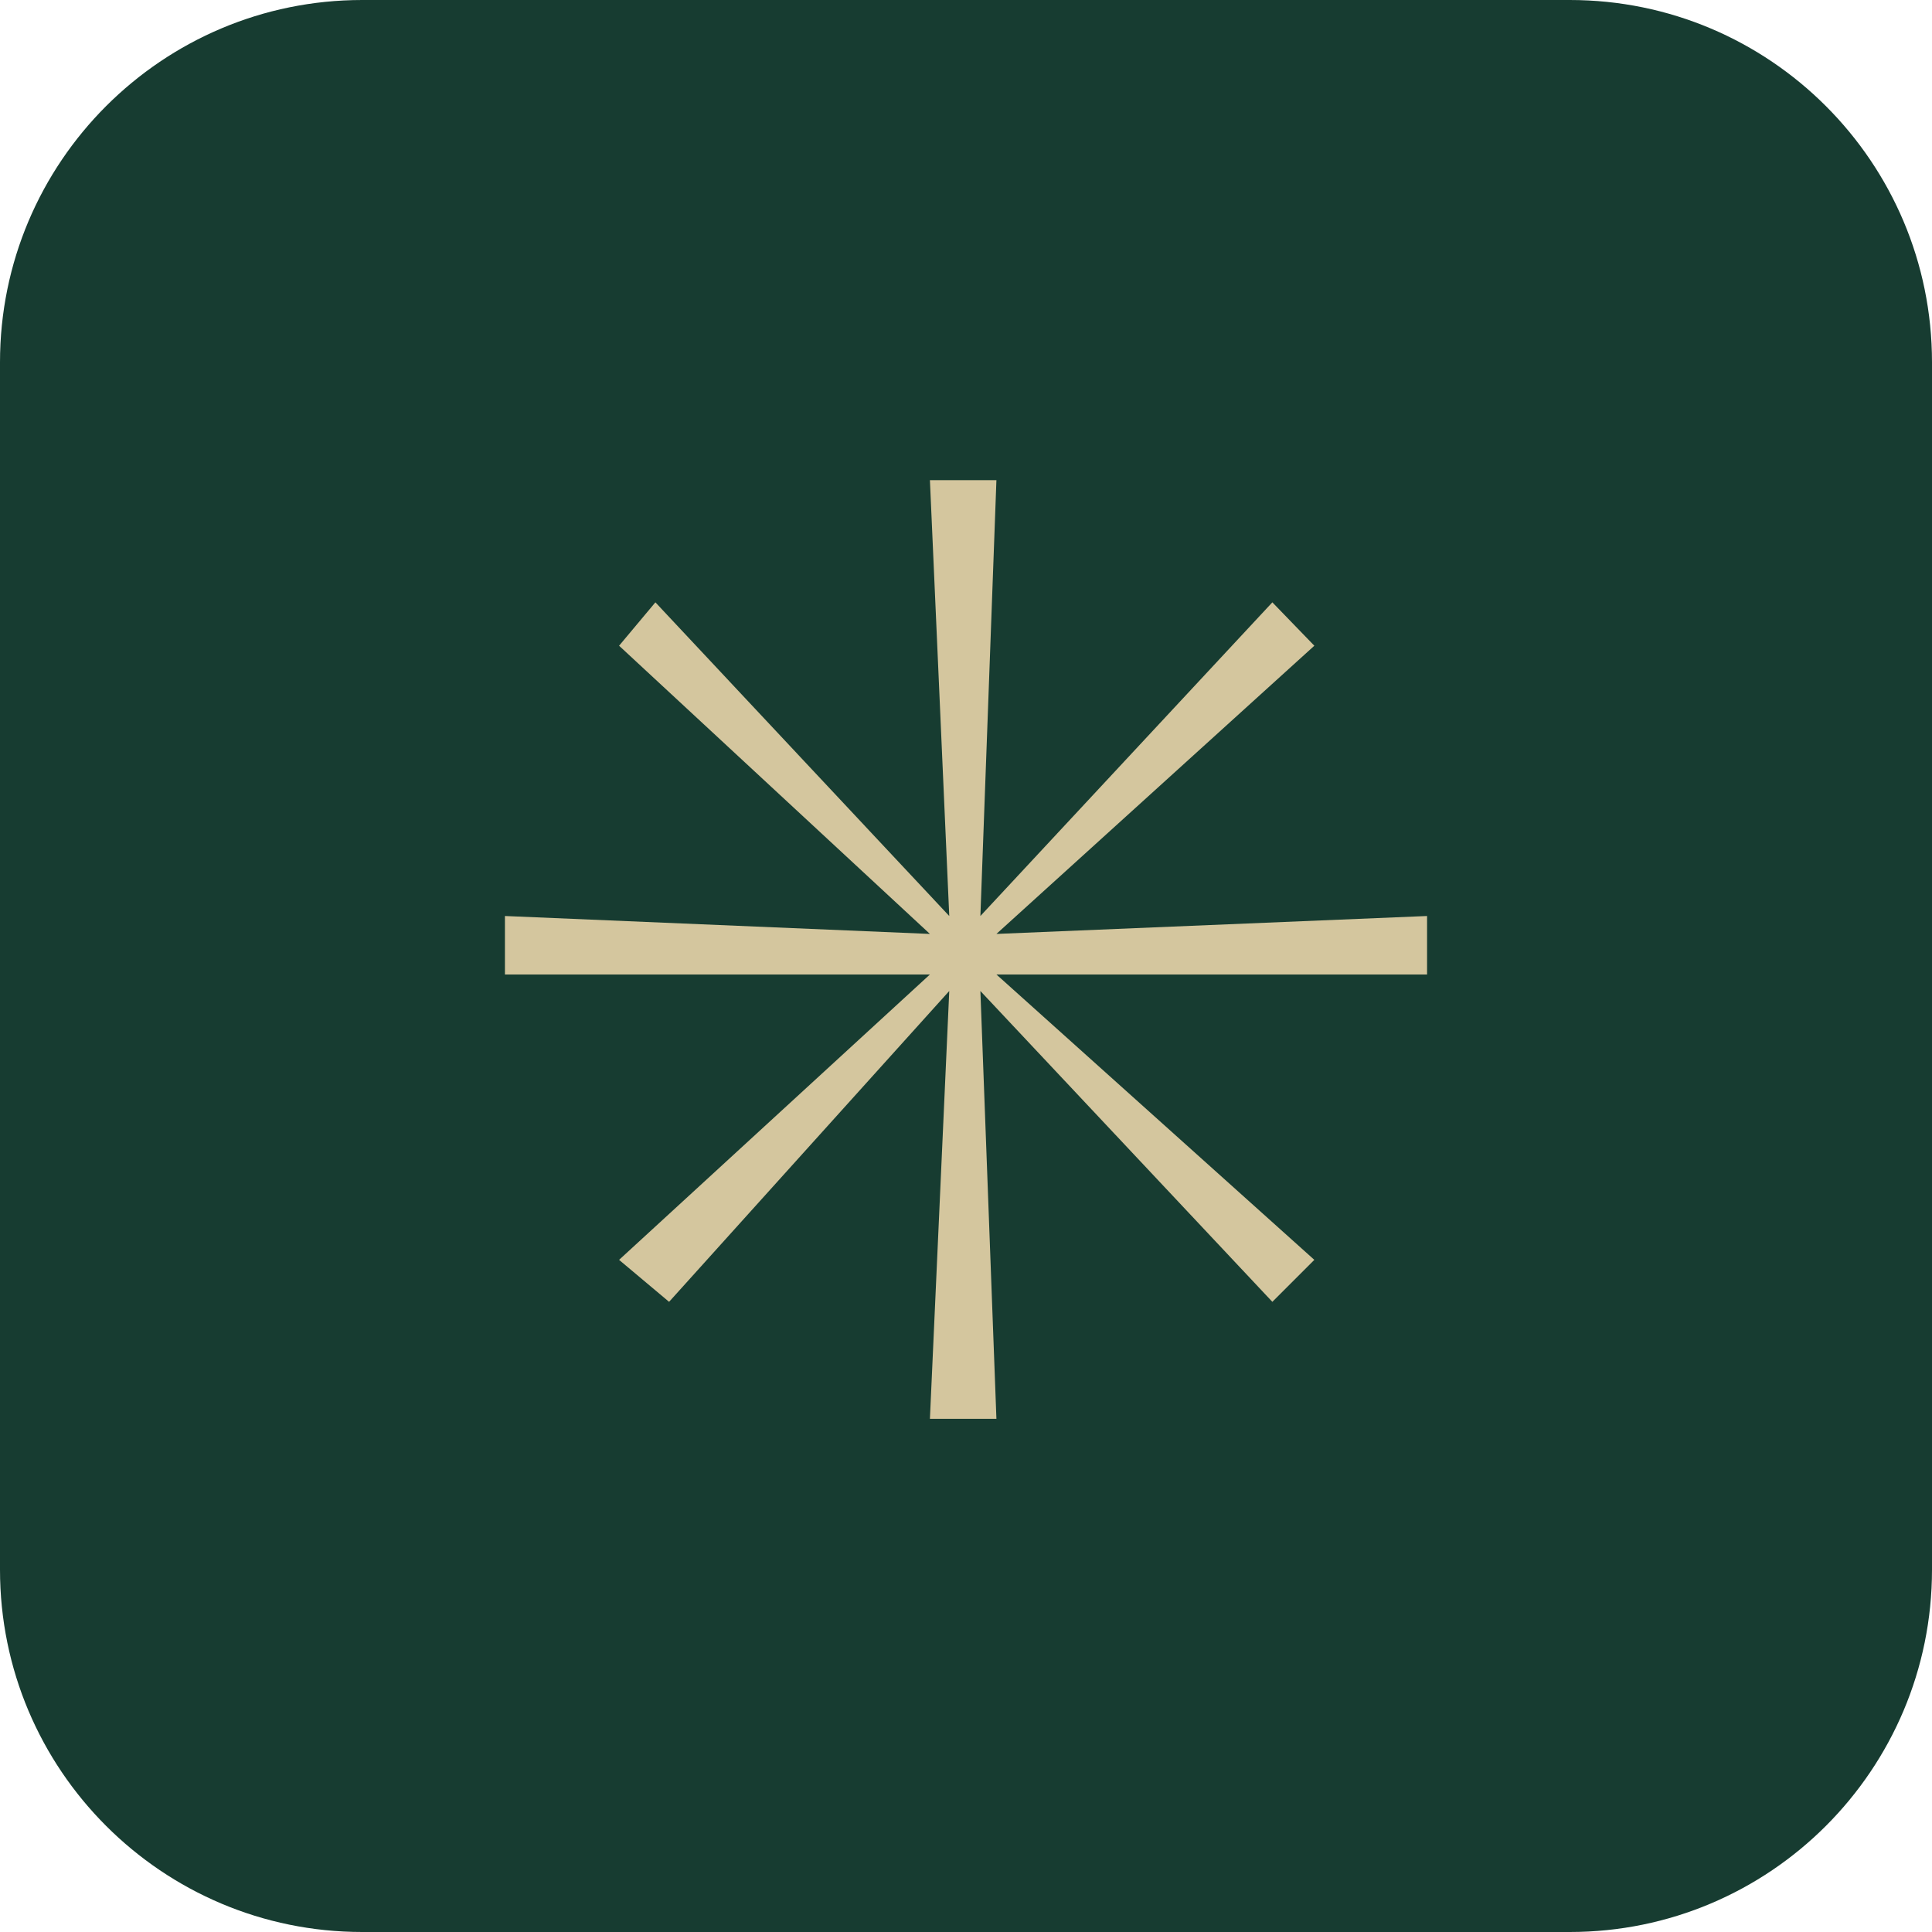
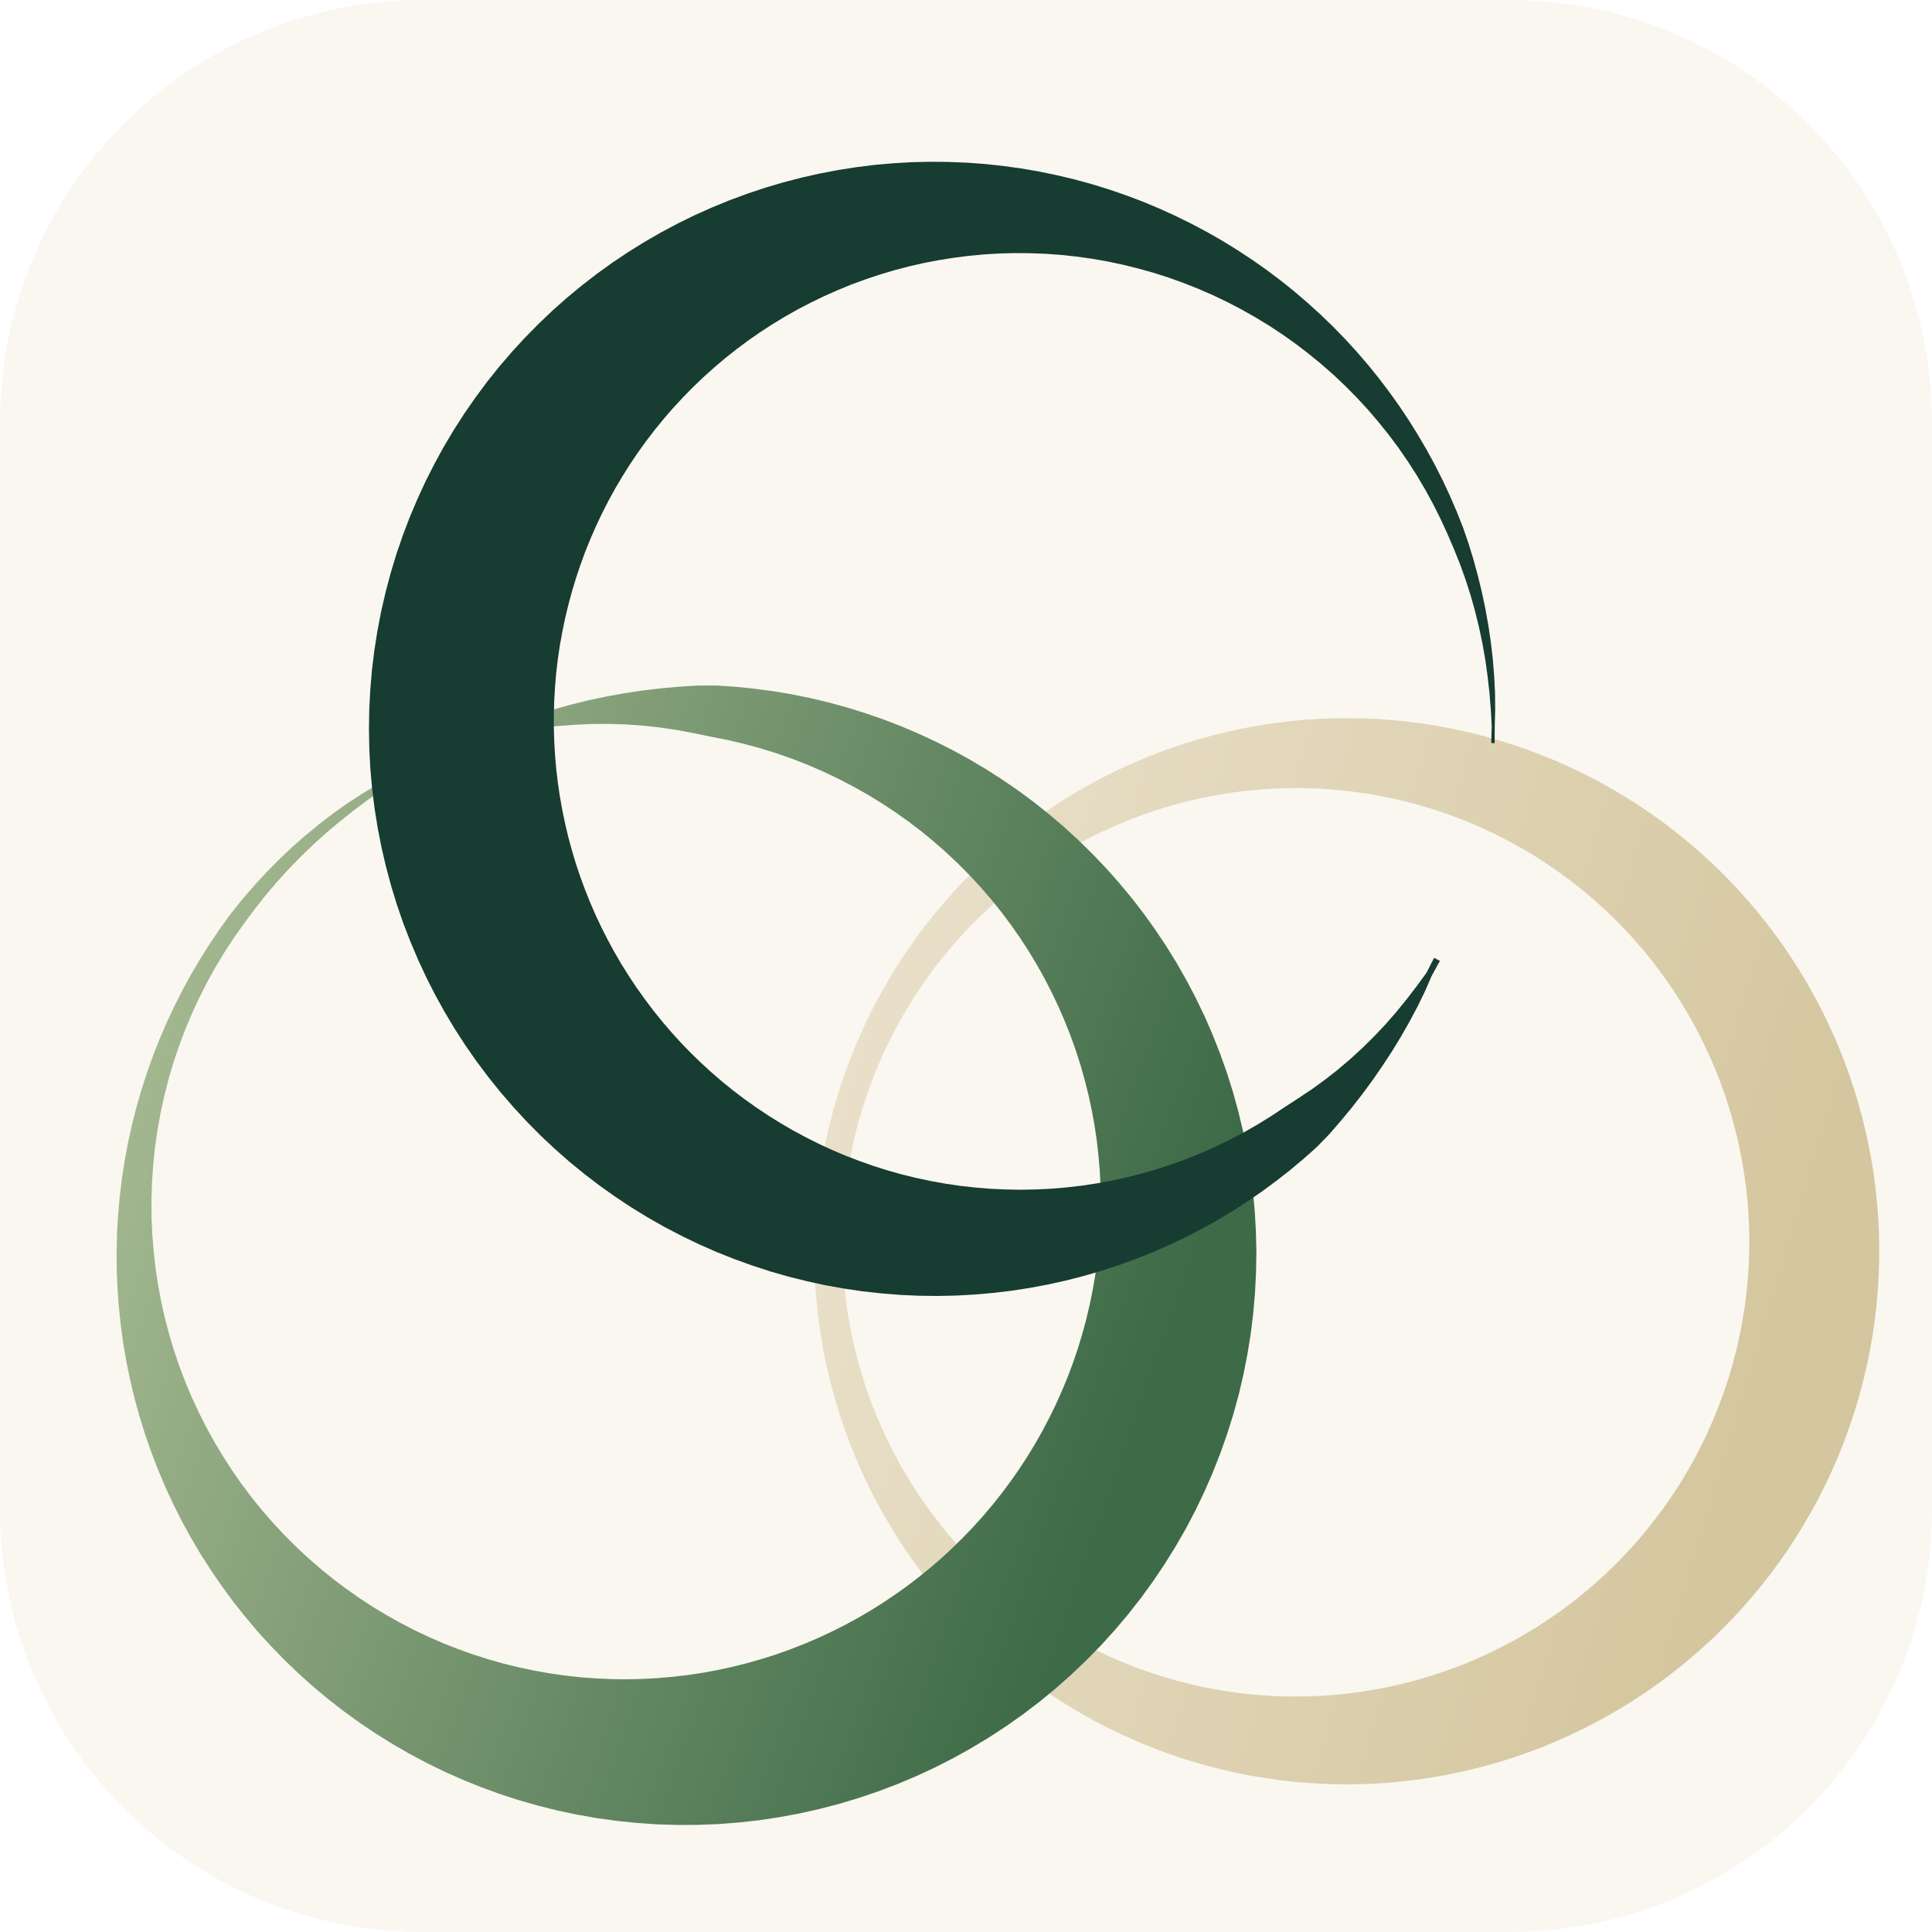
- <svg xmlns="http://www.w3.org/2000/svg" viewBox="0 0 64 64">
-   <rect width="64" height="64" rx="12" fill="#173c31" />
-   <text x="32" y="47" font-size="45" text-anchor="middle" fill="#d4c69e">✳</text>
+ <svg xmlns="http://www.w3.org/2000/svg" viewBox="0 0 64 64" width="64" height="64" role="img" aria-label="Coaching Collective">
+   <rect width="64" height="64" rx="14" fill="#f9f7f0" />
+   <g transform="translate(3.32 5.98) scale(0.1899)">
+     <defs>
+       <linearGradient id="glg" x1="0" y1="0" x2="1" y2="0.35">
+         <stop offset="0" stop-color="#b2c39a" />
+         <stop offset="1" stop-color="#3d6a47" />
+       </linearGradient>
+       <linearGradient id="grg" x1="0" y1="0" x2="1" y2="0.3">
+         <stop offset="0" stop-color="#ece3cf" />
+         <stop offset="1" stop-color="#d4c69e" />
+       </linearGradient>
+     </defs>
+     <path d="M310.33 186.00L310.32 188.55L310.23 191.10L310.08 193.64L309.86 196.18L309.56 198.71L309.20 201.24L308.77 203.75L308.27 206.25L307.70 208.74L307.06 211.20L306.36 213.65L305.59 216.08L304.75 218.49L303.85 220.88L302.89 223.23L301.86 225.56L300.76 227.86L299.61 230.13L298.39 232.36L297.12 234.56L295.78 236.73L294.39 238.85L292.94 240.94L291.43 242.98L289.87 244.98L288.25 246.94L286.59 248.85L284.87 250.71L283.11 252.53L281.30 254.30L279.44 256.01L277.53 257.67L275.59 259.28L273.60 260.83L271.57 262.33L269.51 263.77L267.40 265.16L265.27 266.48L263.10 267.75L260.89 268.95L258.66 270.10L256.40 271.18L254.12 272.20L251.81 273.16L249.47 274.06L247.12 274.89L244.75 275.65L242.36 276.36L239.95 276.99L237.53 277.56L235.10 278.07L232.66 278.51L230.22 278.89L227.76 279.19L225.30 279.44L222.84 279.62L220.38 279.73L217.91 279.77L215.46 279.76L213.00 279.67L210.55 279.52L208.11 279.31L205.68 279.03L203.26 278.69L200.85 278.29L198.46 277.82L196.08 277.29L193.72 276.70L191.38 276.05L189.06 275.34L186.76 274.57L184.49 273.74L182.24 272.86L180.02 271.91L177.83 270.91L175.66 269.86L173.53 268.75L171.43 267.59L169.36 266.37L167.33 265.11L165.33 263.79L163.37 262.42L161.45 261.01L159.56 259.55L157.72 258.04L155.92 256.49L154.16 254.89L152.45 253.25L150.77 251.57L149.15 249.85L147.57 248.09L146.04 246.29L144.55 244.46L143.11 242.59L141.73 240.69L140.39 238.76L139.10 236.79L137.87 234.79L136.68 232.77L135.55 230.72L134.47 228.64L133.45 226.53L132.48 224.41L131.56 222.26L130.70 220.09L129.89 217.90L129.14 215.70L128.45 213.47L127.81 211.23L127.23 208.98L126.70 206.72L126.23 204.44L125.82 202.16L125.47 199.86L125.17 197.56L124.94 195.26L124.75 192.95L124.63 190.63L124.56 188.32L124.56 186.00L124.61 183.69L124.71 181.37L124.88 179.06L125.10 176.76L125.38 174.46L125.71 172.17L126.10 169.89L126.55 167.63L127.06 165.37L127.62 163.12L128.24 160.89L128.91 158.68L129.64 156.48L130.42 154.30L131.25 152.14L132.14 150.00L133.09 147.88L134.08 145.79L135.13 143.72L136.23 141.68L137.38 139.66L138.58 137.67L139.83 135.71L141.13 133.79L142.48 131.89L143.88 130.03L145.32 128.20L146.82 126.41L148.35 124.65L149.93 122.93L151.56 121.25L153.23 119.61L154.94 118.02L156.69 116.46L158.48 114.95L160.31 113.48L162.18 112.06L164.09 110.68L166.03 109.35L168.01 108.07L170.02 106.84L172.06 105.66L174.14 104.53L176.25 103.45L178.38 102.42L180.54 101.45L182.74 100.53L184.95 99.67L187.19 98.87L189.45 98.12L191.74 97.43L194.04 96.80L196.36 96.22L198.70 95.71L201.05 95.25L203.42 94.86L205.80 94.53L208.19 94.25L210.59 94.04L213.00 93.90L215.41 93.81L217.83 93.79L220.25 93.83L222.68 93.93L225.10 94.10L227.52 94.33L229.93 94.63L232.35 94.99L234.75 95.41L237.14 95.90L239.53 96.45L241.90 97.06L244.26 97.74L246.60 98.48L248.92 99.28L251.22 100.15L253.51 101.07L255.77 102.06L258.01 103.11L260.22 104.22L262.40 105.39L264.55 106.62L266.67 107.91L268.76 109.25L270.81 110.65L272.83 112.11L274.81 113.63L276.75 115.19L278.65 116.82L280.51 118.49L282.33 120.21L284.09 121.99L285.81 123.81L287.49 125.68L289.11 127.60L290.68 129.56L292.20 131.56L293.67 133.61L295.08 135.70L296.44 137.83L297.73 139.99L298.97 142.19L300.15 144.43L301.27 146.70L302.33 149.00L303.33 151.33L304.26 153.68L305.13 156.06L305.93 158.47L306.67 160.90L307.34 163.35L307.95 165.82L308.49 168.30L308.96 170.80L309.36 173.31L309.69 175.84L309.96 178.37L310.15 180.91L310.28 183.45L310.33 186.00L287.67 186.00L287.66 184.04L287.61 182.09L287.51 180.14L287.37 178.18L287.17 176.24L286.92 174.29L286.63 172.35L286.29 170.42L285.90 168.50L285.47 166.58L284.98 164.68L284.45 162.78L283.87 160.90L283.25 159.03L282.57 157.18L281.86 155.34L281.09 153.52L280.28 151.72L279.42 149.94L278.52 148.17L277.57 146.43L276.58 144.71L275.55 143.01L274.47 141.34L273.35 139.70L272.18 138.08L270.98 136.48L269.73 134.92L268.44 133.39L267.11 131.89L265.74 130.42L264.34 128.99L262.89 127.58L261.41 126.22L259.89 124.89L258.34 123.60L256.75 122.34L255.13 121.13L253.47 119.96L251.78 118.82L250.07 117.73L248.32 116.69L246.54 115.68L244.73 114.72L242.90 113.81L241.04 112.95L239.16 112.13L237.25 111.36L235.32 110.64L233.37 109.96L231.40 109.34L229.42 108.77L227.41 108.25L225.39 107.78L223.35 107.37L221.30 107.01L219.24 106.70L217.17 106.45L215.09 106.25L213.00 106.10L210.91 106.02L208.81 105.98L206.70 106.01L204.60 106.08L202.50 106.22L200.39 106.41L198.29 106.66L196.20 106.96L194.11 107.32L192.03 107.74L189.96 108.21L187.90 108.74L185.85 109.33L183.82 109.97L181.80 110.67L179.80 111.42L177.81 112.23L175.85 113.09L173.91 114.01L171.99 114.97L170.10 116.00L168.24 117.07L166.40 118.19L164.59 119.37L162.81 120.60L161.07 121.87L159.36 123.19L157.68 124.57L156.05 125.98L154.45 127.45L152.88 128.95L151.36 130.50L149.89 132.10L148.45 133.73L147.06 135.40L145.72 137.11L144.42 138.86L143.17 140.65L141.97 142.47L140.81 144.32L139.71 146.21L138.67 148.12L137.67 150.07L136.73 152.04L135.84 154.04L135.01 156.06L134.23 158.11L133.51 160.17L132.85 162.26L132.24 164.36L131.69 166.48L131.21 168.61L130.78 170.76L130.41 172.92L130.09 175.09L129.84 177.26L129.65 179.44L129.52 181.63L129.45 183.81L129.44 186.00L129.49 188.19L129.61 190.37L129.78 192.55L130.01 194.72L130.30 196.89L130.65 199.04L131.06 201.19L131.52 203.32L132.05 205.43L132.63 207.53L133.27 209.62L133.97 211.68L134.72 213.72L135.53 215.74L136.39 217.73L137.31 219.70L138.28 221.64L139.30 223.55L140.37 225.43L141.49 227.28L142.66 229.10L143.88 230.89L145.15 232.63L146.46 234.34L147.82 236.02L149.22 237.65L150.66 239.24L152.14 240.80L153.67 242.31L155.23 243.77L156.83 245.19L158.46 246.57L160.13 247.90L161.84 249.18L163.57 250.42L165.34 251.60L167.13 252.74L168.95 253.83L170.80 254.86L172.67 255.85L174.57 256.78L176.48 257.67L178.42 258.49L180.38 259.27L182.35 259.99L184.34 260.66L186.34 261.28L188.36 261.84L190.39 262.34L192.42 262.80L194.47 263.19L196.52 263.54L198.58 263.83L200.64 264.06L202.70 264.24L204.76 264.37L206.83 264.44L208.89 264.45L210.95 264.42L213.00 264.33L215.05 264.19L217.09 263.99L219.12 263.74L221.14 263.44L223.15 263.09L225.15 262.69L227.13 262.23L229.10 261.73L231.05 261.18L232.98 260.57L234.90 259.92L236.79 259.23L238.67 258.48L240.52 257.69L242.35 256.85L244.15 255.97L245.93 255.04L247.68 254.07L249.41 253.06L251.11 252.00L252.77 250.91L254.41 249.77L256.02 248.59L257.59 247.38L259.14 246.12L260.64 244.84L262.12 243.51L263.56 242.15L264.96 240.75L266.33 239.33L267.66 237.87L268.95 236.38L270.20 234.85L271.41 233.30L272.59 231.72L273.72 230.12L274.81 228.48L275.87 226.83L276.87 225.14L277.84 223.44L278.76 221.71L279.64 219.96L280.48 218.19L281.27 216.40L282.02 214.59L282.72 212.76L283.38 210.92L283.99 209.07L284.56 207.20L285.07 205.31L285.55 203.42L285.97 201.51L286.35 199.59L286.68 197.67L286.97 195.74L287.20 193.80L287.39 191.85L287.53 189.91L287.62 187.95L287.67 186.00Z" fill="url(#grg)" />
+     <path d="M67.18 96.39L70.16 95.47L73.06 94.29L76.03 93.23L79.04 92.28L82.09 91.43L85.17 90.67L88.29 90.01L91.44 89.44L94.62 88.96L97.82 88.58L101.05 88.29L104.30 88.10L107.56 88.09L110.81 88.31L114.06 88.64L117.31 89.07L120.54 89.61L123.77 90.26L126.97 91.02L130.16 91.89L133.33 92.87L136.46 93.95L139.57 95.14L142.64 96.44L145.67 97.84L148.66 99.35L151.61 100.96L154.50 102.68L157.35 104.50L160.13 106.41L162.86 108.43L165.52 110.55L168.11 112.75L170.63 115.06L173.07 117.45L175.44 119.93L177.72 122.50L179.92 125.15L182.03 127.88L184.05 130.70L185.97 133.58L187.80 136.54L189.52 139.56L191.14 142.65L192.65 145.80L194.05 149.01L195.34 152.28L196.52 155.59L197.58 158.95L198.52 162.35L199.34 165.78L200.04 169.25L200.62 172.75L201.07 176.27L201.40 179.81L201.60 183.37L201.68 186.93L201.62 190.50L201.44 194.07L201.13 197.63L200.69 201.19L200.12 204.73L199.43 208.25L198.61 211.75L197.66 215.22L196.58 218.66L195.38 222.05L194.06 225.40L192.62 228.71L191.06 231.96L189.38 235.16L187.58 238.29L185.67 241.36L183.65 244.36L181.53 247.28L179.30 250.12L176.97 252.88L174.54 255.56L172.01 258.14L169.39 260.63L166.69 263.03L163.90 265.32L161.03 267.51L158.09 269.59L155.07 271.57L151.98 273.43L148.84 275.18L145.63 276.82L142.37 278.33L139.06 279.73L135.70 281.00L132.31 282.15L128.88 283.18L125.41 284.08L121.93 284.86L118.42 285.51L114.89 286.04L111.35 286.43L107.81 286.70L104.26 286.84L100.72 286.86L97.18 286.75L93.66 286.51L90.15 286.15L86.66 285.67L83.20 285.06L79.77 284.34L76.37 283.49L73.01 282.53L69.70 281.45L66.43 280.26L63.21 278.96L60.04 277.55L56.93 276.03L53.89 274.41L50.91 272.69L47.99 270.87L45.15 268.95L42.38 266.94L39.69 264.84L37.08 262.66L34.55 260.39L32.11 258.05L29.75 255.62L27.48 253.13L25.31 250.56L23.22 247.93L21.24 245.23L19.35 242.48L17.55 239.67L15.86 236.81L14.26 233.90L12.77 230.95L11.38 227.95L10.10 224.92L8.92 221.85L7.84 218.75L6.87 215.63L6.00 212.48L5.24 209.31L4.58 206.13L4.03 202.93L3.59 199.72L3.25 196.51L3.01 193.29L2.88 190.08L2.86 186.86L2.93 183.66L3.12 180.46L3.40 177.28L3.78 174.11L4.27 170.96L4.85 167.83L5.54 164.72L6.32 161.65L7.20 158.60L8.17 155.59L9.23 152.61L10.39 149.67L11.65 146.77L12.99 143.91L14.42 141.10L15.93 138.34L17.53 135.63L19.22 132.97L20.99 130.37L22.84 127.82L24.80 125.36L26.86 122.99L28.99 120.68L31.20 118.45L33.47 116.29L35.82 114.22L38.24 112.23L40.73 110.33L43.29 108.53L45.91 106.83L48.60 105.25L51.37 103.80L54.05 102.23L54.50 103.08L51.77 104.50L49.22 106.24L46.71 108.02L44.25 109.86L41.84 111.77L39.50 113.74L37.22 115.79L35.02 117.91L32.88 120.10L30.83 122.36L28.85 124.69L26.96 127.09L25.14 129.54L23.38 132.02L21.71 134.57L20.13 137.18L18.66 139.84L17.28 142.55L16.00 145.31L14.82 148.12L13.75 150.96L12.78 153.84L11.92 156.75L11.17 159.68L10.53 162.64L9.99 165.61L9.56 168.60L9.25 171.60L9.04 174.61L8.94 177.61L8.95 180.62L9.07 183.61L9.30 186.60L9.63 189.57L10.07 192.52L10.61 195.45L11.26 198.35L12.01 201.22L12.86 204.06L13.81 206.85L14.86 209.61L16.00 212.32L17.24 214.98L18.56 217.60L19.98 220.15L21.48 222.65L23.06 225.09L24.72 227.47L26.46 229.78L28.28 232.02L30.17 234.19L32.13 236.29L34.15 238.31L36.24 240.26L38.39 242.13L40.59 243.92L42.85 245.62L45.16 247.25L47.52 248.79L49.92 250.24L52.36 251.61L54.84 252.89L57.35 254.08L59.90 255.19L62.48 256.20L65.08 257.13L67.70 257.96L70.34 258.71L73.00 259.36L75.67 259.93L78.35 260.40L81.03 260.79L83.72 261.09L86.41 261.29L89.10 261.41L91.79 261.45L94.47 261.39L97.14 261.25L99.79 261.02L102.43 260.71L105.06 260.32L107.66 259.84L110.24 259.28L112.80 258.64L115.33 257.92L117.84 257.13L120.31 256.25L122.74 255.30L125.15 254.28L127.51 253.18L129.84 252.01L132.13 250.77L134.37 249.46L136.57 248.08L138.72 246.63L140.83 245.13L142.88 243.55L144.88 241.92L146.83 240.23L148.73 238.47L150.57 236.66L152.35 234.80L154.08 232.88L155.74 230.91L157.34 228.89L158.88 226.81L160.36 224.70L161.77 222.53L163.11 220.33L164.38 218.08L165.58 215.79L166.72 213.46L167.78 211.09L168.77 208.70L169.68 206.27L170.52 203.80L171.28 201.31L171.97 198.80L172.57 196.26L173.10 193.69L173.55 191.11L173.91 188.51L174.19 185.90L174.40 183.27L174.51 180.63L174.55 177.99L174.49 175.33L174.36 172.68L174.13 170.02L173.83 167.37L173.43 164.72L172.95 162.08L172.38 159.45L171.72 156.83L170.98 154.23L170.15 151.65L169.23 149.09L168.22 146.55L167.13 144.05L165.95 141.57L164.69 139.12L163.34 136.72L161.91 134.35L160.40 132.03L158.80 129.75L157.13 127.52L155.37 125.34L153.53 123.22L151.62 121.15L149.63 119.15L147.57 117.21L145.44 115.34L143.24 113.53L140.97 111.80L138.64 110.15L136.24 108.57L133.79 107.07L131.27 105.66L128.71 104.33L126.09 103.09L123.42 101.93L120.70 100.87L117.95 99.91L115.15 99.04L112.32 98.27L109.46 97.60L106.57 97.03L103.66 96.43L100.73 95.87L97.76 95.43L94.77 95.10L91.76 94.88L88.74 94.78L85.70 94.80L82.66 94.94L79.61 95.18L76.57 95.54L73.52 95.99L70.48 96.53L67.57 97.53Z" fill="url(#glg)" />
+     <path d="M233.70 136.12L232.28 138.70L231.10 141.41L229.80 144.08L228.40 146.71L226.92 149.31L225.36 151.87L223.71 154.39L221.99 156.88L220.19 159.33L218.32 161.73L216.37 164.09L214.35 166.41L212.20 168.62L209.90 170.67L207.54 172.64L205.10 174.55L202.60 176.39L200.04 178.15L197.42 179.83L194.74 181.43L192.01 182.95L189.22 184.39L186.37 185.73L183.48 187.00L180.55 188.16L177.57 189.24L174.55 190.23L171.49 191.11L168.40 191.90L165.27 192.59L162.12 193.18L158.94 193.67L155.74 194.05L152.52 194.33L149.28 194.51L146.04 194.58L142.78 194.54L139.52 194.39L136.26 194.13L133.01 193.77L129.75 193.29L126.51 192.71L123.29 192.01L120.08 191.21L116.90 190.30L113.74 189.27L110.61 188.14L107.51 186.91L104.45 185.56L101.44 184.11L98.46 182.56L95.54 180.90L92.67 179.14L89.86 177.28L87.11 175.33L84.42 173.27L81.80 171.13L79.26 168.89L76.78 166.56L74.39 164.14L72.08 161.64L69.85 159.06L67.71 156.40L65.66 153.67L63.70 150.86L61.84 147.98L60.08 145.04L58.42 142.04L56.87 138.98L55.42 135.86L54.08 132.70L52.84 129.49L51.72 126.23L50.72 122.94L49.83 119.61L49.05 116.25L48.39 112.87L47.85 109.47L47.43 106.04L47.12 102.61L46.94 99.17L46.88 95.72L46.93 92.27L47.11 88.83L47.40 85.40L47.82 81.98L48.35 78.58L49.00 75.20L49.77 71.85L50.65 68.53L51.64 65.24L52.75 62.00L53.97 58.79L55.30 55.64L56.73 52.53L58.27 49.48L59.91 46.48L61.65 43.55L63.49 40.69L65.43 37.89L67.45 35.16L69.57 32.51L71.77 29.94L74.06 27.45L76.43 25.04L78.87 22.71L81.38 20.48L83.97 18.34L86.62 16.29L89.34 14.33L92.12 12.47L94.95 10.71L97.83 9.05L100.76 7.49L103.74 6.03L106.76 4.68L109.81 3.43L112.90 2.29L116.02 1.25L119.16 0.32L122.33 -0.50L125.51 -1.22L128.71 -1.83L131.92 -2.33L135.13 -2.73L138.35 -3.01L141.57 -3.20L144.79 -3.27L147.99 -3.24L151.19 -3.11L154.38 -2.88L157.54 -2.54L160.69 -2.10L163.81 -1.56L166.91 -0.92L169.97 -0.19L173.01 0.64L176.01 1.57L178.97 2.59L181.89 3.69L184.76 4.89L187.59 6.18L190.37 7.55L193.10 9.00L195.78 10.53L198.40 12.15L200.97 13.84L203.47 15.60L205.92 17.44L208.30 19.35L210.61 21.33L212.86 23.37L215.05 25.48L217.16 27.65L219.20 29.88L221.17 32.17L223.06 34.51L224.88 36.91L226.62 39.35L228.29 41.85L229.87 44.39L231.38 46.97L232.81 49.59L234.16 52.25L235.42 54.95L236.60 57.68L237.70 60.45L238.67 63.25L239.54 66.09L240.32 68.95L241.02 71.83L241.63 74.72L242.15 77.63L242.58 80.54L242.92 83.47L243.16 86.41L243.31 89.34L243.34 92.28L243.26 95.22L243.24 98.15L242.65 98.13L242.74 95.22L242.58 92.31L242.34 89.41L242.02 86.52L241.62 83.64L241.12 80.78L240.52 77.94L239.83 75.13L239.05 72.35L238.16 69.59L237.19 66.88L236.11 64.20L234.97 61.56L233.77 58.95L232.48 56.38L231.10 53.86L229.64 51.39L228.09 48.98L226.47 46.63L224.76 44.34L222.97 42.11L221.12 39.95L219.19 37.86L217.19 35.84L215.13 33.89L213.00 32.02L210.81 30.23L208.57 28.51L206.27 26.88L203.93 25.33L201.53 23.87L199.09 22.49L196.61 21.20L194.10 20.00L191.55 18.89L188.97 17.87L186.36 16.93L183.73 16.09L181.08 15.35L178.41 14.69L175.72 14.12L173.03 13.65L170.33 13.27L167.63 12.98L164.92 12.78L162.22 12.68L159.52 12.66L156.83 12.73L154.15 12.89L151.49 13.14L148.85 13.48L146.22 13.90L143.62 14.40L141.04 14.99L138.49 15.66L135.98 16.41L133.49 17.24L131.04 18.14L128.63 19.13L126.26 20.18L123.93 21.31L121.64 22.50L119.40 23.77L117.21 25.10L115.07 26.49L112.98 27.95L110.94 29.47L108.95 31.05L107.03 32.68L105.15 34.37L103.34 36.11L101.59 37.90L99.89 39.74L98.26 41.62L96.69 43.55L95.18 45.52L93.74 47.53L92.36 49.58L91.05 51.67L89.80 53.78L88.62 55.94L87.51 58.12L86.47 60.32L85.49 62.56L84.58 64.82L83.75 67.10L82.98 69.40L82.28 71.72L81.65 74.05L81.09 76.40L80.60 78.76L80.17 81.14L79.82 83.52L79.54 85.91L79.34 88.30L79.20 90.70L79.13 93.10L79.13 95.50L79.20 97.90L79.34 100.29L79.55 102.68L79.83 105.07L80.18 107.44L80.60 109.80L81.09 112.15L81.64 114.49L82.27 116.81L82.96 119.12L83.72 121.40L84.55 123.66L85.45 125.90L86.41 128.12L87.44 130.31L88.54 132.47L89.70 134.60L90.92 136.70L92.21 138.76L93.56 140.79L94.98 142.78L96.45 144.74L97.99 146.65L99.59 148.52L101.24 150.34L102.96 152.12L104.73 153.84L106.56 155.52L108.44 157.15L110.38 158.72L112.37 160.23L114.41 161.68L116.50 163.08L118.64 164.41L120.83 165.69L123.06 166.89L125.33 168.03L127.65 169.10L130.00 170.10L132.39 171.02L134.82 171.88L137.28 172.66L139.77 173.36L142.29 173.98L144.84 174.52L147.41 174.99L150.00 175.37L152.61 175.66L155.24 175.88L157.88 176.00L160.53 176.05L163.18 176.00L165.85 175.87L168.51 175.65L171.18 175.34L173.84 174.94L176.49 174.45L179.13 173.87L181.76 173.20L184.38 172.44L186.97 171.59L189.54 170.66L192.08 169.63L194.59 168.52L197.07 167.31L199.52 166.03L201.92 164.65L204.28 163.19L206.60 161.65L208.95 160.12L211.30 158.56L213.59 156.90L215.83 155.15L218.01 153.30L220.12 151.37L222.16 149.36L224.14 147.27L226.04 145.10L227.87 142.85L229.64 140.55L231.36 138.19L232.68 135.60Z" fill="#173c31" />
+   </g>
</svg>
